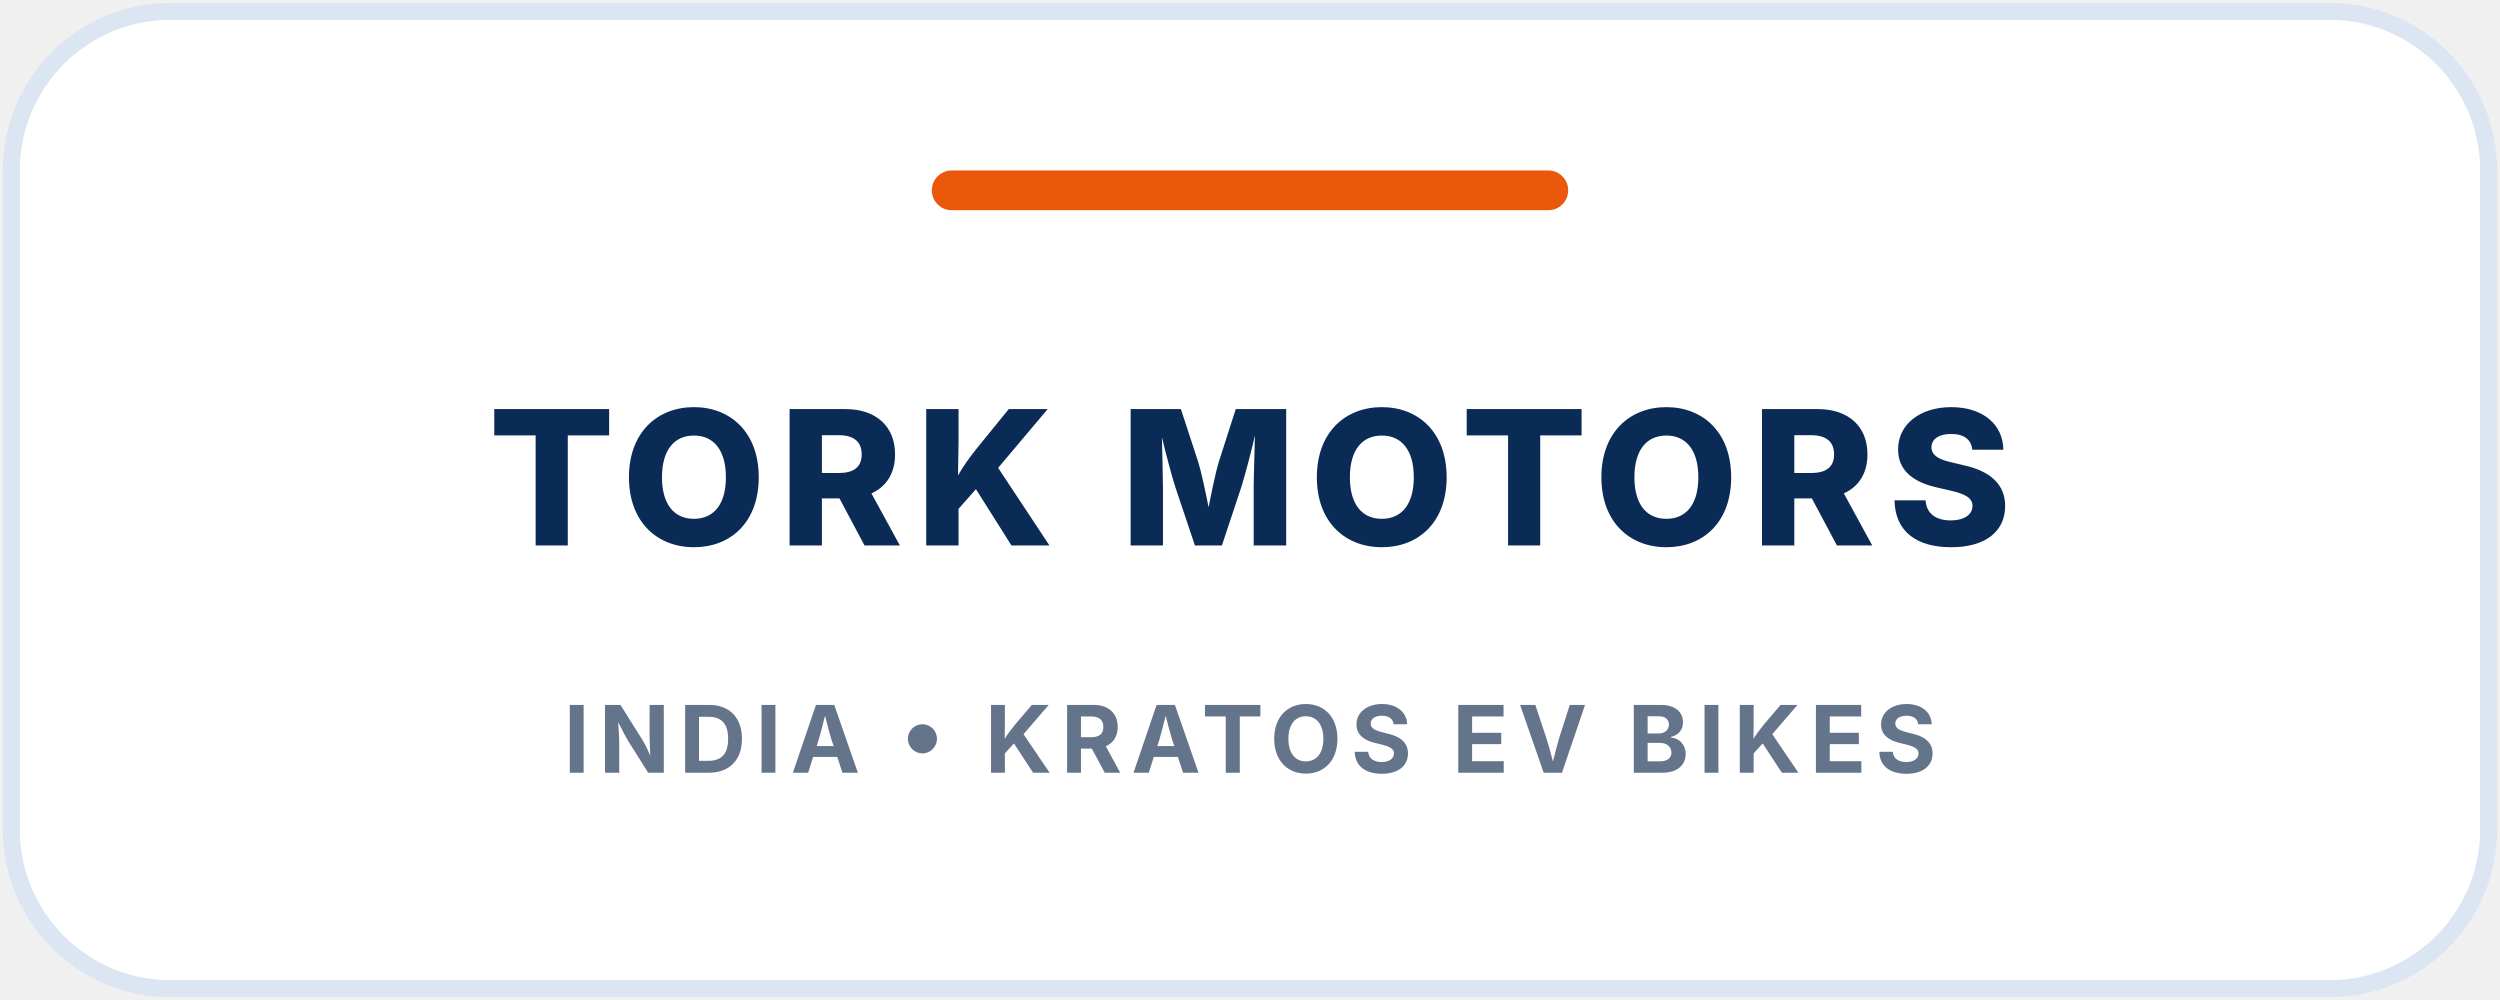
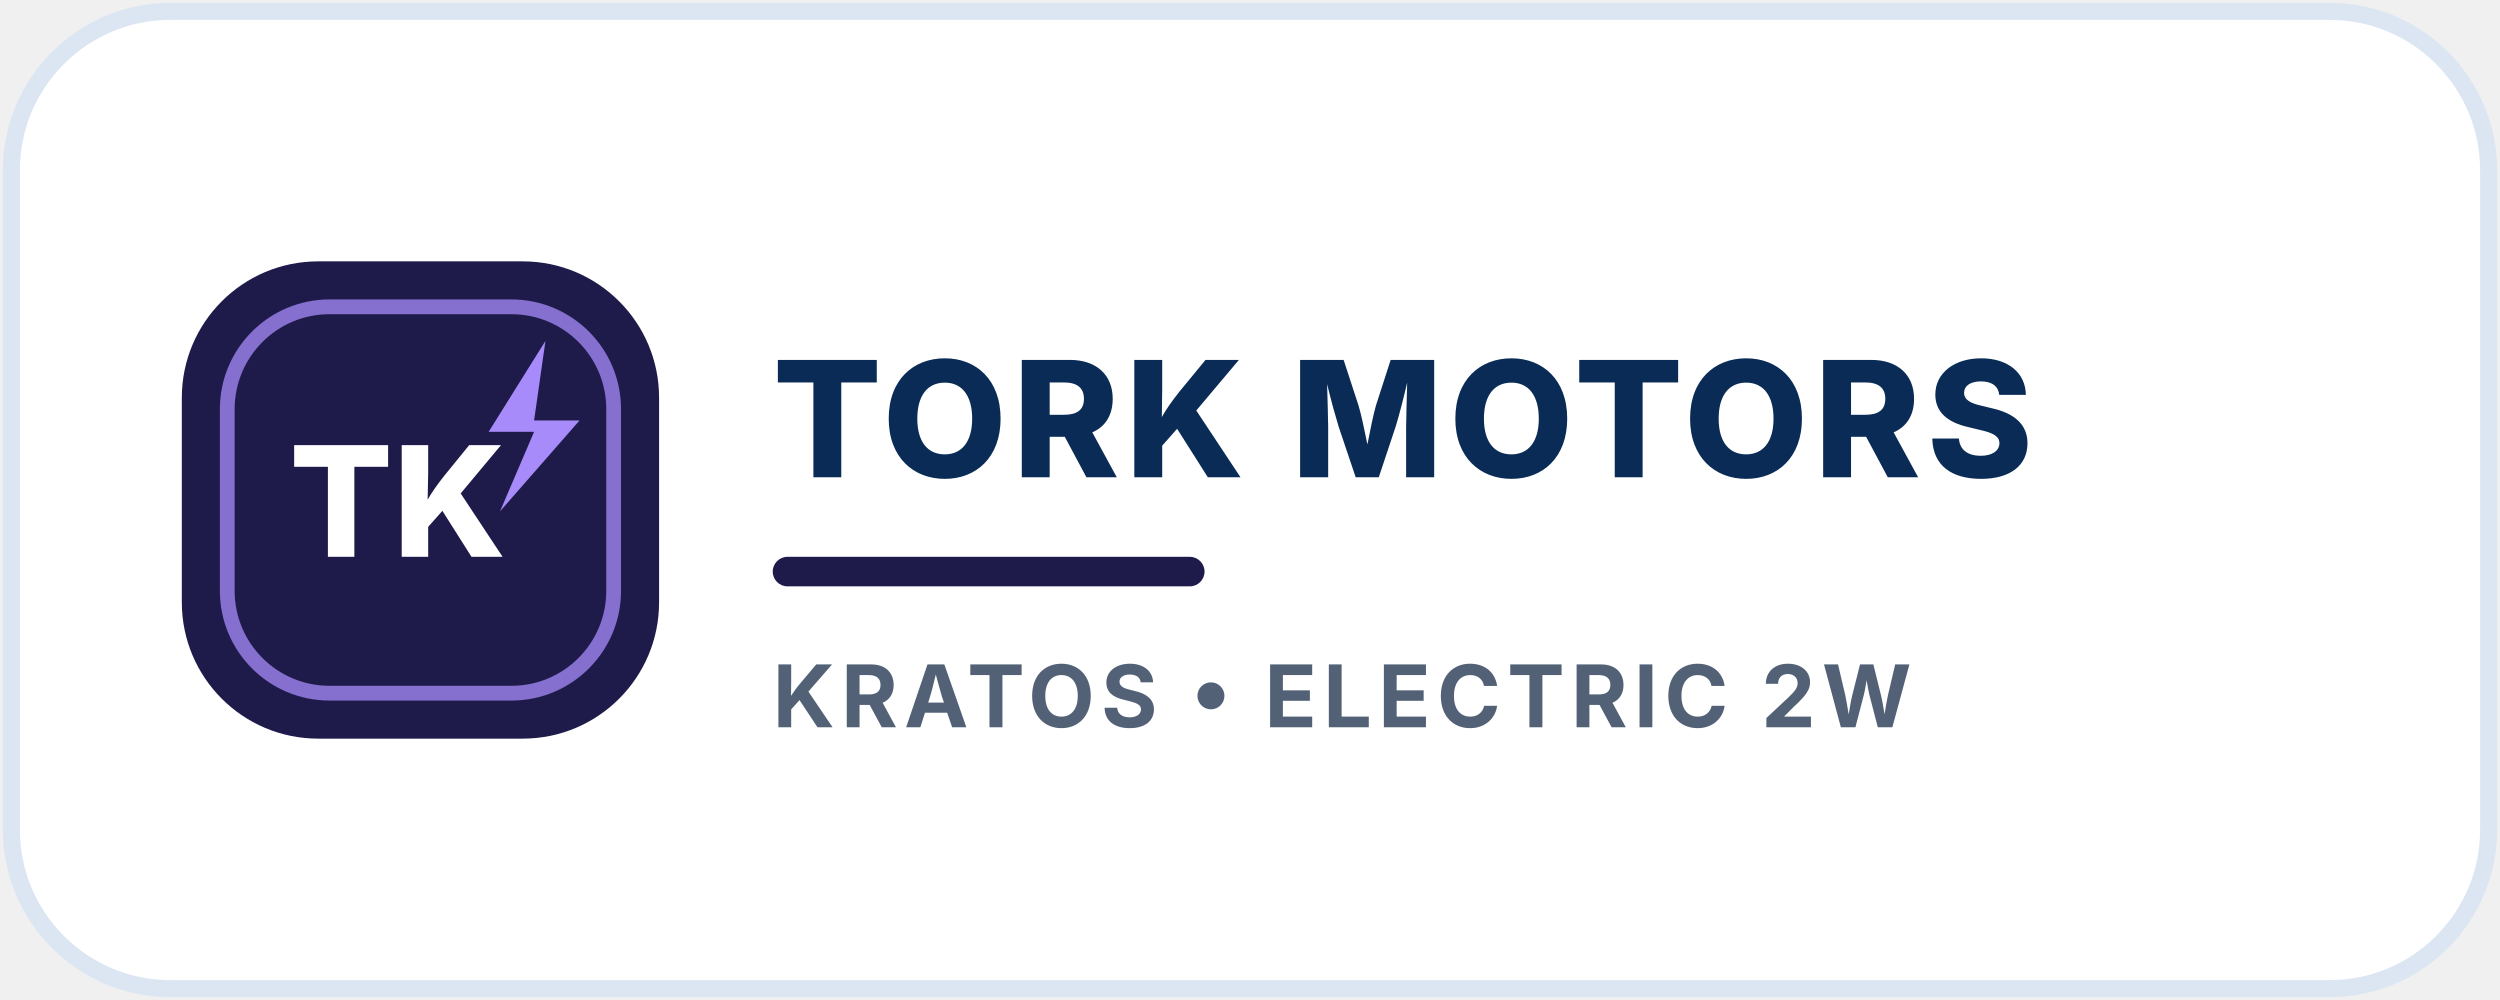
<svg xmlns="http://www.w3.org/2000/svg" viewBox="0 0 220 88" width="220" height="88" role="img" aria-label="TORK MOTORS">
  <rect x="1" y="1" width="218" height="86" rx="14" fill="#FFFFFF" stroke="#DCE6F2" stroke-width="1.5" />
-   <rect x="82" y="15" width="56" height="3.5" rx="1.75" fill="#EA580C" />
-   <text x="110" y="48" text-anchor="middle" font-family="Manrope, Inter, Segoe UI, Arial, sans-serif" font-size="16.5" font-weight="800" letter-spacing="1.1" fill="#092B55">TORK MOTORS</text>
-   <text x="110" y="68" text-anchor="middle" font-family="Manrope, Inter, Segoe UI, Arial, sans-serif" font-size="8.2" font-weight="700" letter-spacing="0.8" fill="#64748B">INDIA • KRATOS EV BIKES</text>
+   <rect x="16" y="23" width="42" height="42" rx="12" fill="#1E1B4B" />
+   <rect x="20" y="27" width="34" height="34" rx="9" fill="none" stroke="#A78BFA" stroke-width="1.3" stroke-opacity="0.75" />
+   <polygon points="48,30 43,38 47,38 44,45 51,37 47,37" fill="#A78BFA" />
+   <text x="35" y="49" text-anchor="middle" font-family="Manrope, Inter, Segoe UI, Arial, sans-serif" font-size="13.5" font-weight="800" fill="#FFFFFF">TK</text>
+   <text x="68" y="42" text-anchor="start" font-family="Manrope, Inter, Segoe UI, Arial, sans-serif" font-size="14.2" font-weight="800" letter-spacing="0.5" fill="#092B55">TORK MOTORS</text>
+   <rect x="68" y="49" width="38" height="2.6" rx="1.3" fill="#1E1B4B" />
+   <text x="68" y="64" text-anchor="start" font-family="Manrope, Inter, Segoe UI, Arial, sans-serif" font-size="7.6" font-weight="700" letter-spacing="0.55" fill="#526176">KRATOS • ELECTRIC 2W</text>
</svg>
